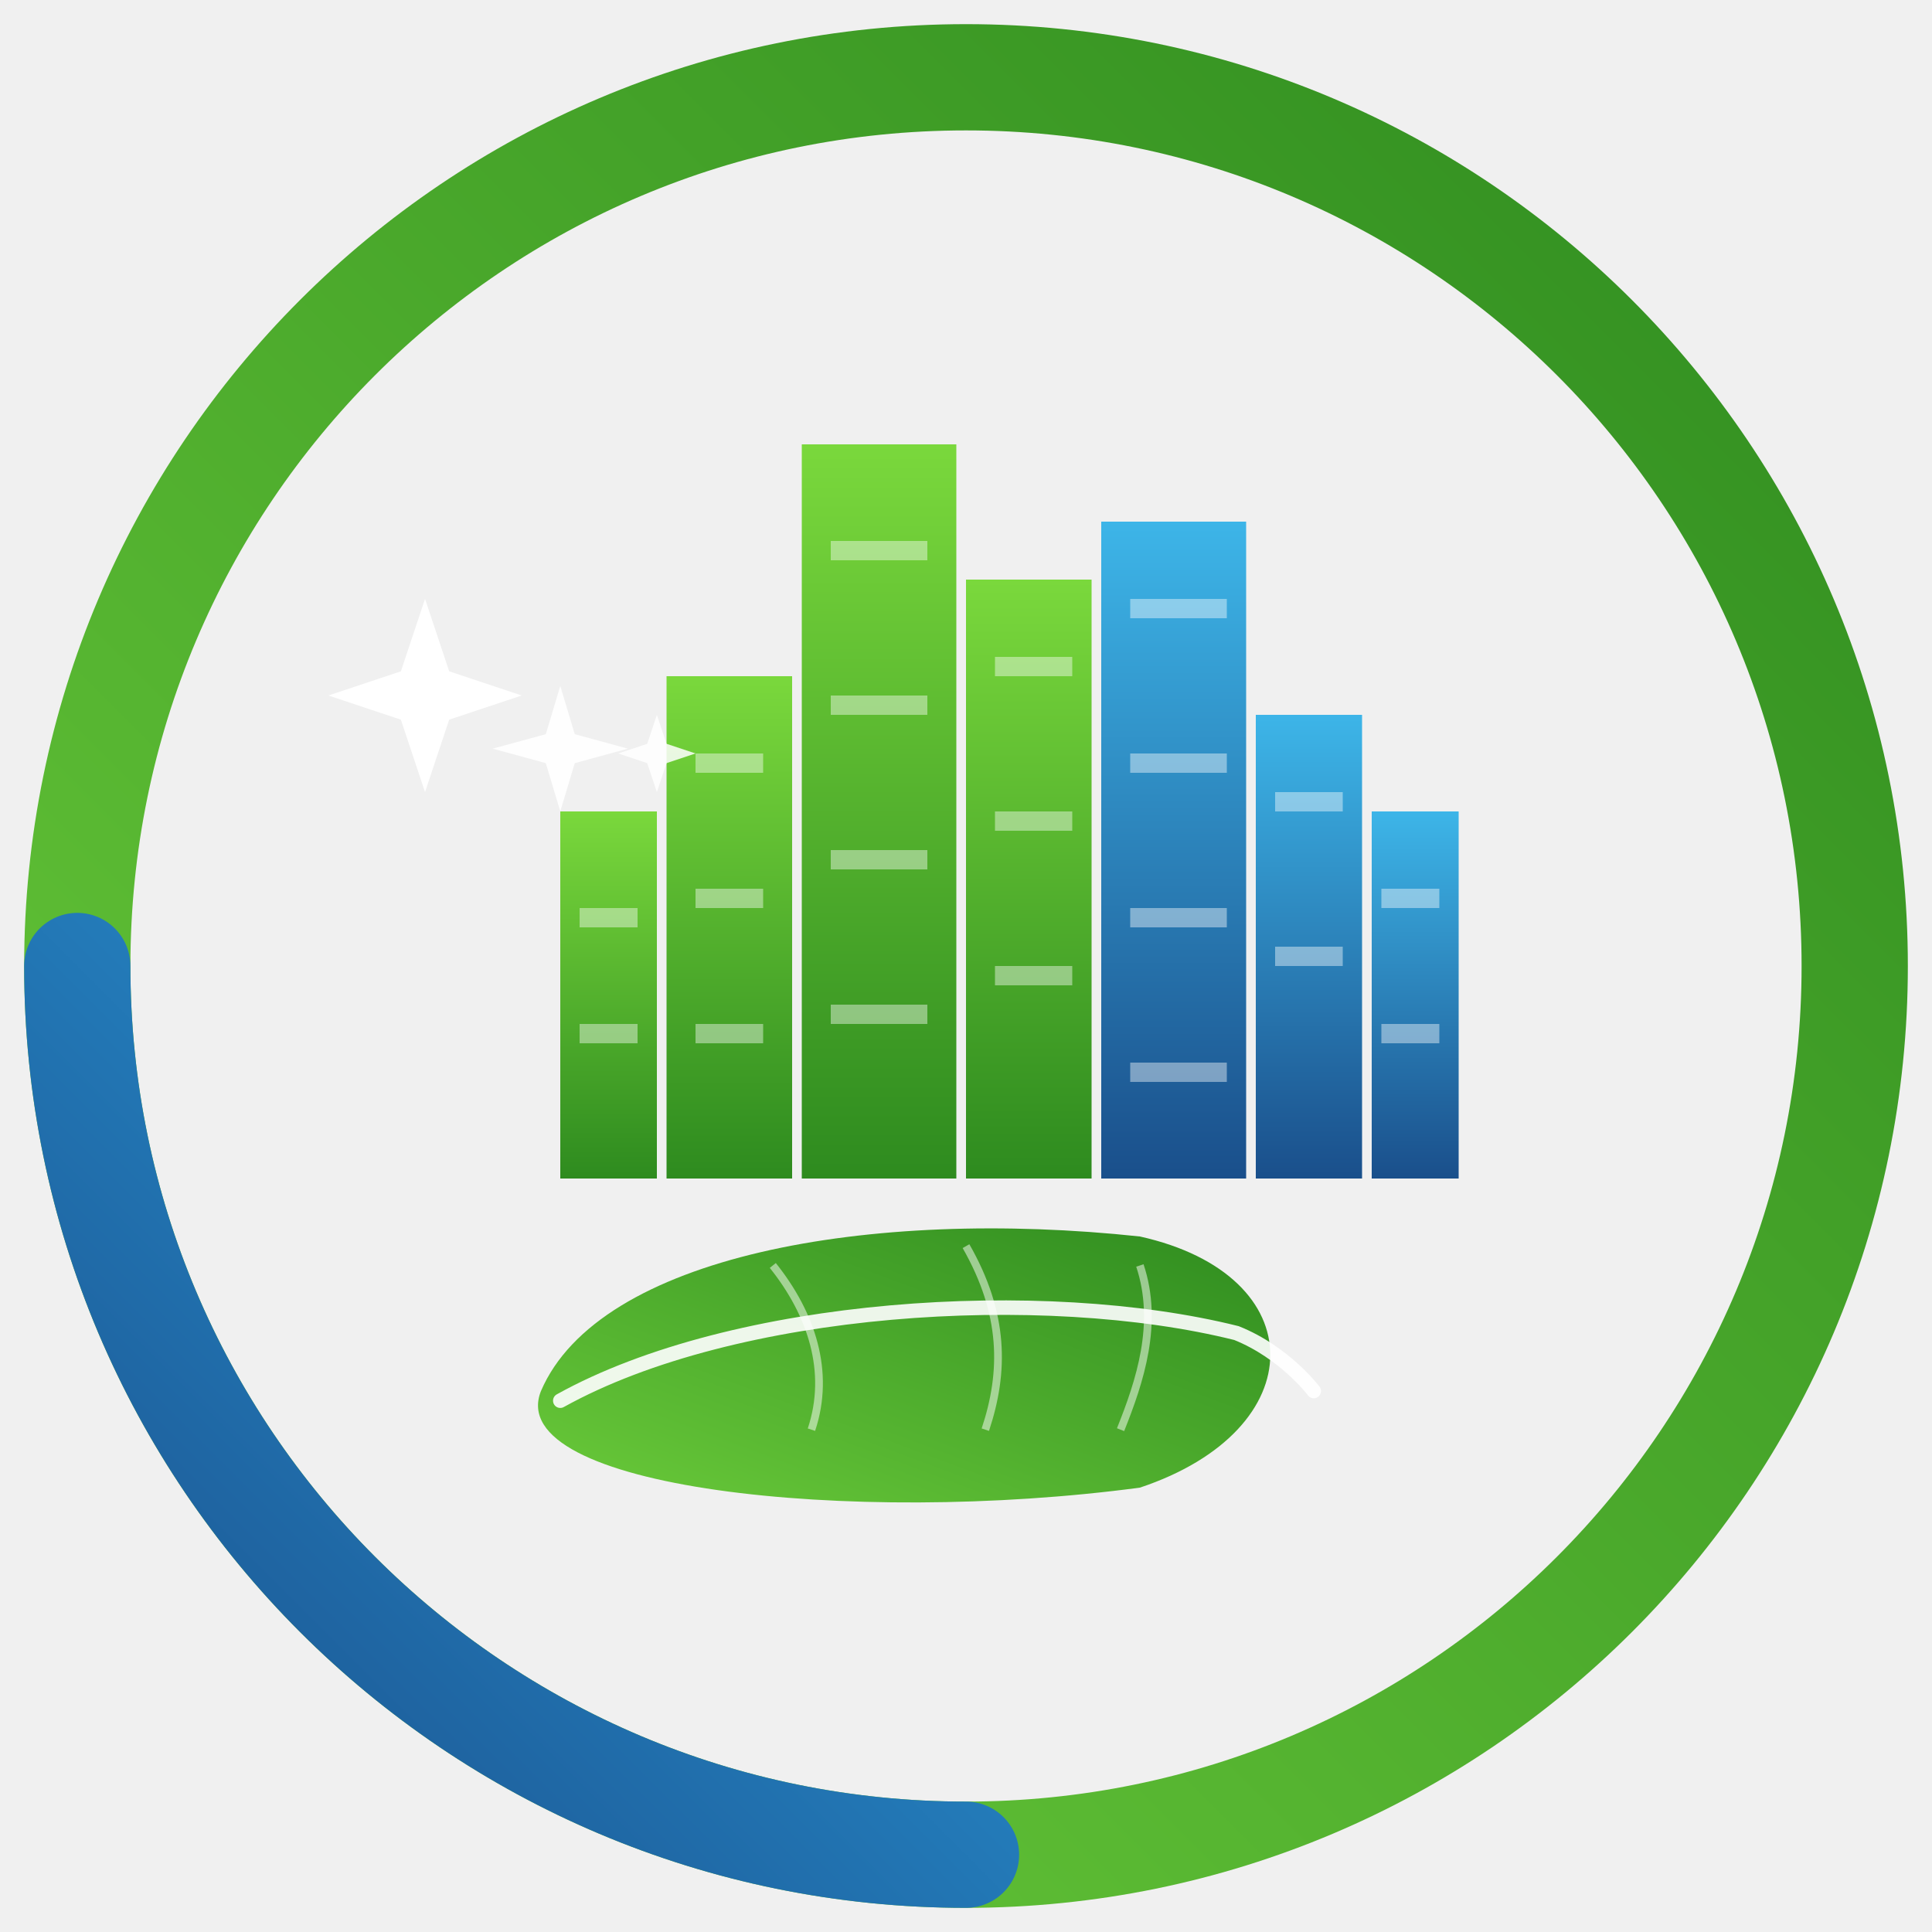
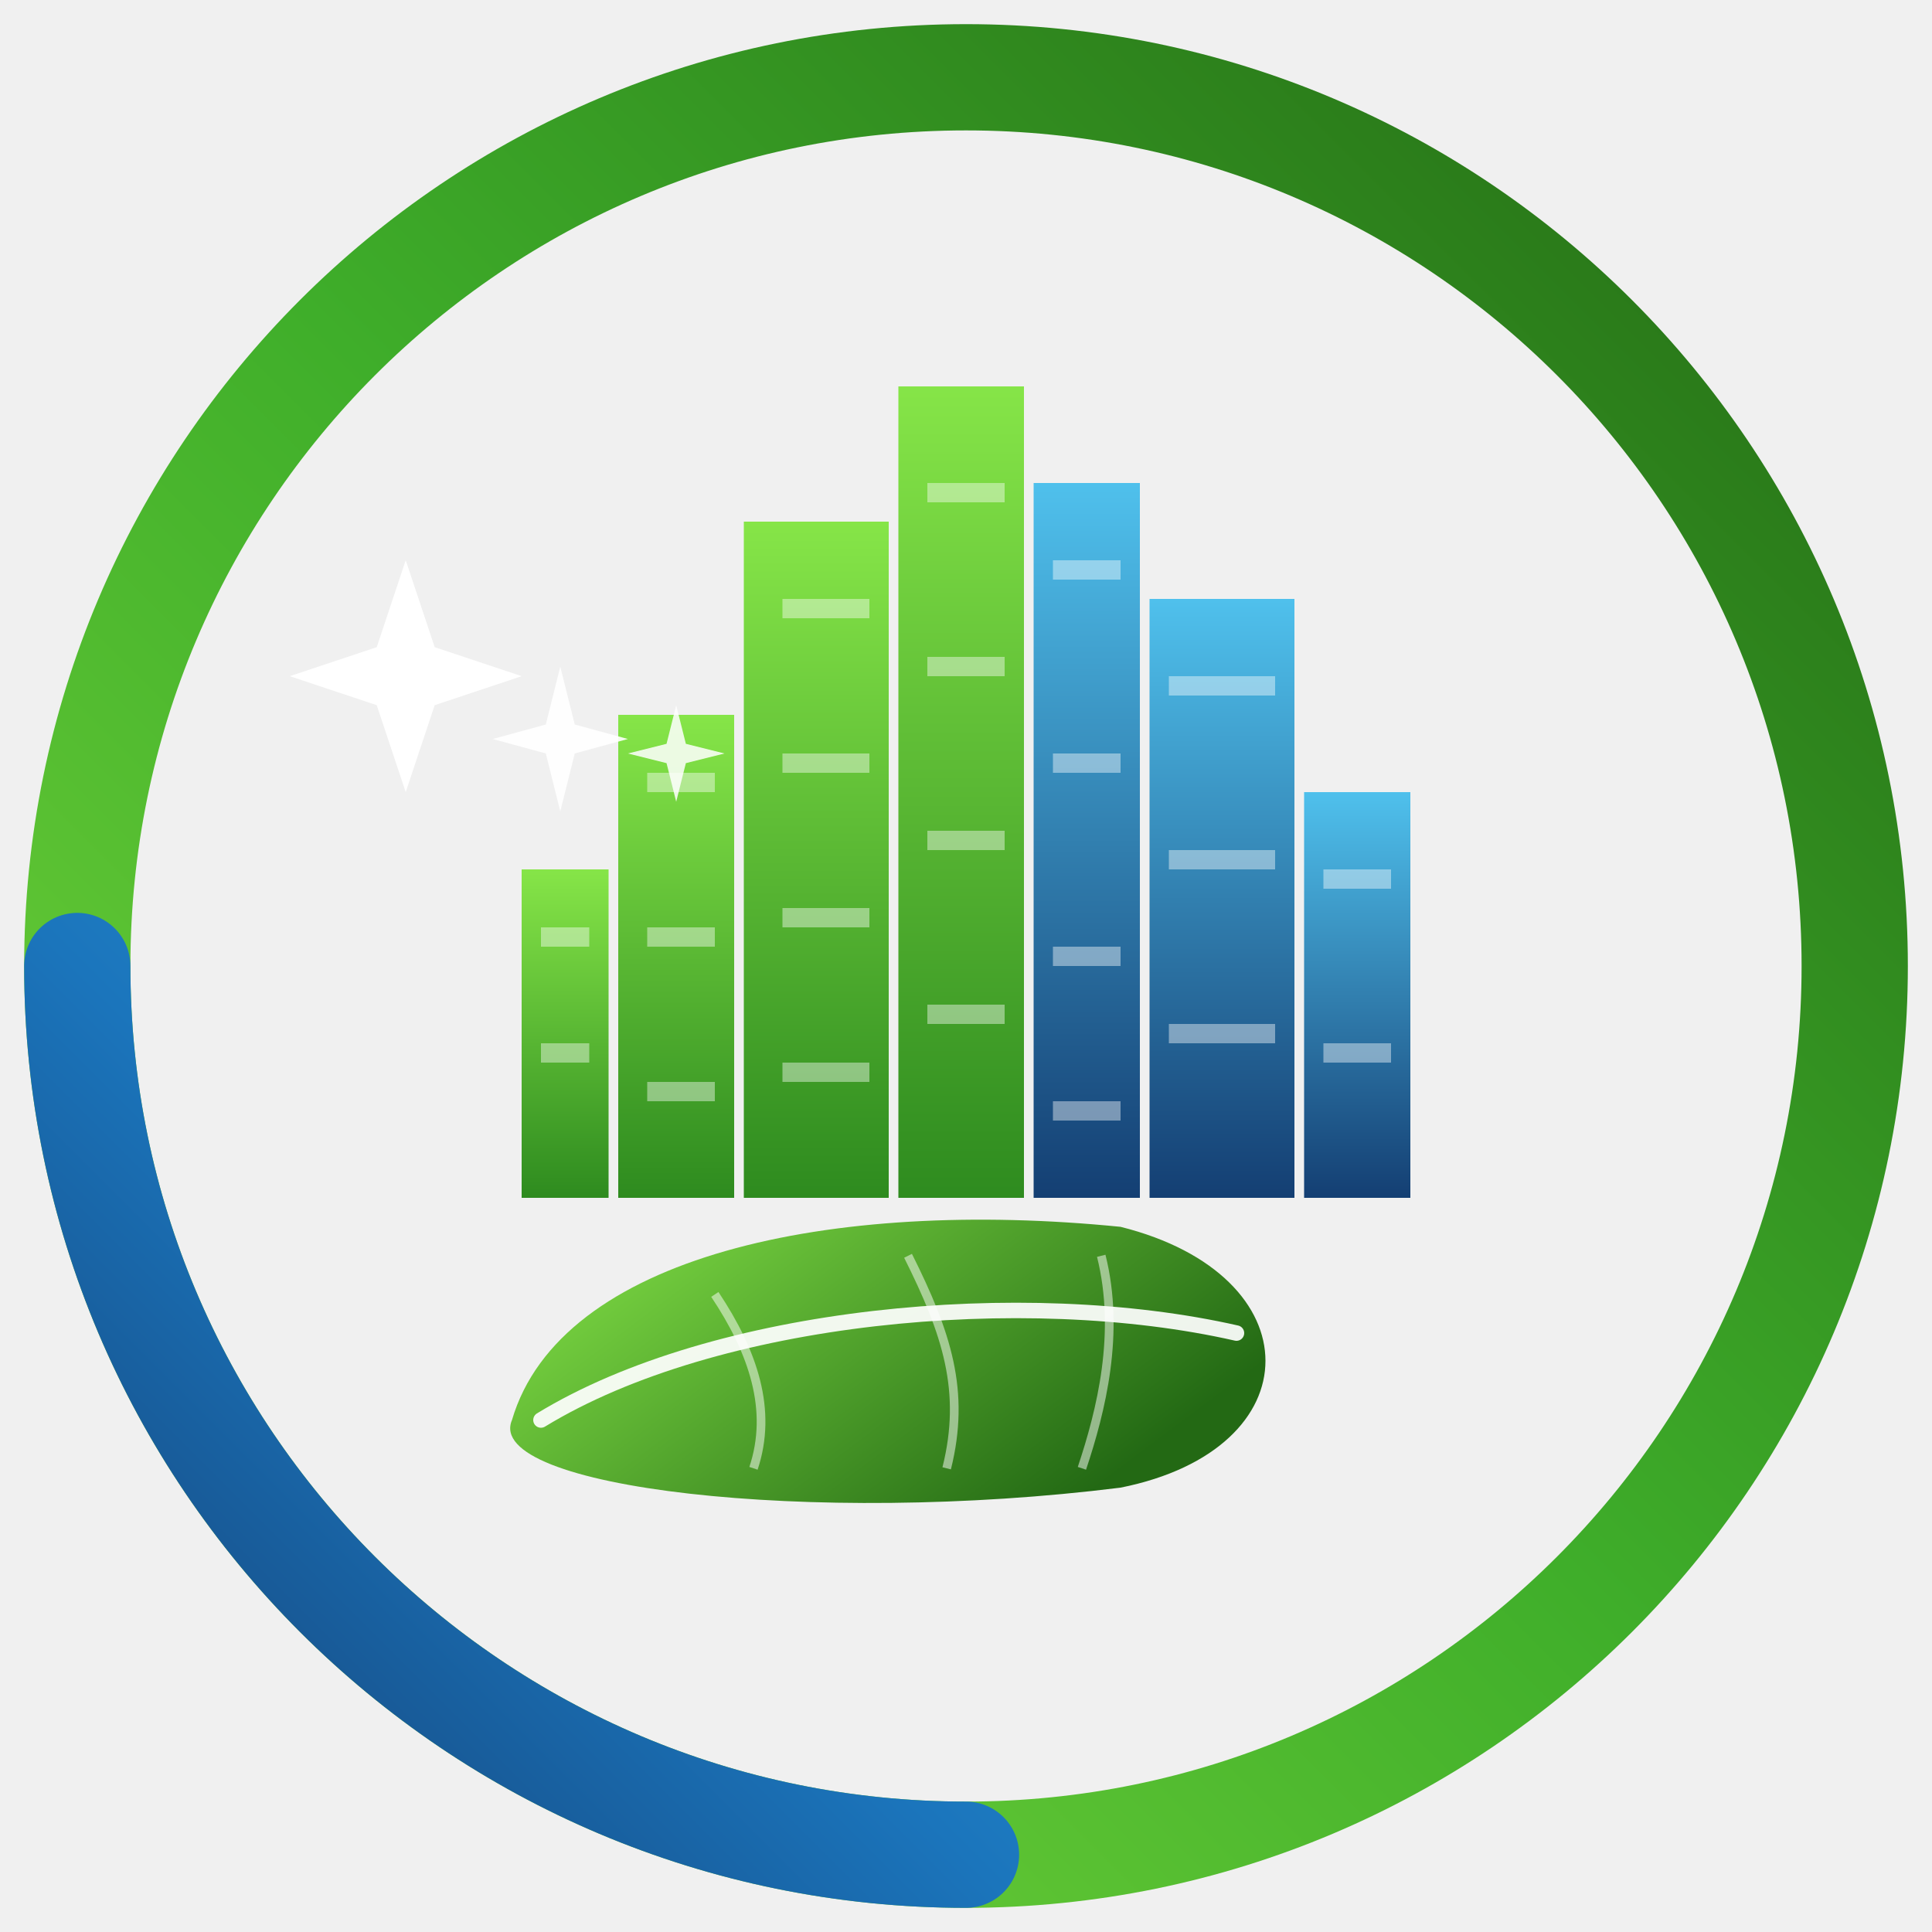
<svg xmlns="http://www.w3.org/2000/svg" viewBox="0 0 200 200" role="img" aria-label="ProClean">
  <defs>
-     <linearGradient id="mk-ribbonBlue" x1="0%" y1="100%" x2="100%" y2="0%">
-       <stop offset="0%" stop-color="#1A4F8B" />
+     <linearGradient id="mk-rb" x1="0%" y1="100%" x2="100%" y2="0%">
+       <stop offset="0%" stop-color="#143F73" />
+       <stop offset="50%" stop-color="#1B75BC" />
      <stop offset="100%" stop-color="#2BA0E0" />
    </linearGradient>
-     <linearGradient id="mk-ribbonGreen" x1="100%" y1="0%" x2="0%" y2="100%">
-       <stop offset="0%" stop-color="#2E8B1F" />
-       <stop offset="100%" stop-color="#6BCB3A" />
+     <linearGradient id="mk-rg" x1="100%" y1="0%" x2="0%" y2="100%">
+       <stop offset="0%" stop-color="#236914" />
+       <stop offset="50%" stop-color="#3FAE2A" />
+       <stop offset="100%" stop-color="#7AD83C" />
    </linearGradient>
-     <linearGradient id="mk-bldgGreen" x1="0%" y1="0%" x2="0%" y2="100%">
-       <stop offset="0%" stop-color="#7AD83C" />
+     <linearGradient id="mk-bG" x1="0%" y1="0%" x2="0%" y2="100%">
+       <stop offset="0%" stop-color="#86E548" />
      <stop offset="100%" stop-color="#2E8B1F" />
    </linearGradient>
-     <linearGradient id="mk-bldgBlue" x1="0%" y1="0%" x2="0%" y2="100%">
-       <stop offset="0%" stop-color="#3DB5E8" />
-       <stop offset="100%" stop-color="#1A4F8B" />
+     <linearGradient id="mk-bB" x1="0%" y1="0%" x2="0%" y2="100%">
+       <stop offset="0%" stop-color="#4FC0EC" />
+       <stop offset="100%" stop-color="#143F73" />
+     </linearGradient>
+     <linearGradient id="mk-lf" x1="0%" y1="0%" x2="100%" y2="50%">
+       <stop offset="0%" stop-color="#86E548" />
+       <stop offset="100%" stop-color="#236914" />
    </linearGradient>
  </defs>
-   <circle cx="100" cy="100" r="92" fill="none" stroke="url(#mk-ribbonGreen)" stroke-width="11" stroke-linecap="round" />
-   <path d="M 100,192 A 92,92 0 0,1 8,100" fill="none" stroke="url(#mk-ribbonBlue)" stroke-width="11" stroke-linecap="round" />
-   <g transform="translate(58,40)">
-     <rect x="0" y="44" width="10" height="38" fill="url(#mk-bldgGreen)" />
-     <rect x="11" y="30" width="13" height="52" fill="url(#mk-bldgGreen)" />
-     <rect x="25" y="6" width="16" height="76" fill="url(#mk-bldgGreen)" />
-     <rect x="42" y="20" width="13" height="62" fill="url(#mk-bldgGreen)" />
-     <rect x="56" y="14" width="15" height="68" fill="url(#mk-bldgBlue)" />
-     <rect x="72" y="34" width="11" height="48" fill="url(#mk-bldgBlue)" />
-     <rect x="84" y="44" width="9" height="38" fill="url(#mk-bldgBlue)" />
+   <circle cx="100" cy="100" r="92" fill="none" stroke="url(#mk-rg)" stroke-width="11" stroke-linecap="round" />
+   <path d="M 100,192 A 92,92 0 0,1 8,100" fill="none" stroke="url(#mk-rb)" stroke-width="11" stroke-linecap="round" />
+   <g transform="translate(54,40)">
+     <rect x="0" y="50" width="9" height="34" fill="url(#mk-bG)" />
+     <rect x="10" y="34" width="12" height="50" fill="url(#mk-bG)" />
+     <rect x="23" y="14" width="15" height="70" fill="url(#mk-bG)" />
+     <rect x="39" y="0" width="13" height="84" fill="url(#mk-bG)" />
+     <rect x="53" y="10" width="11" height="74" fill="url(#mk-bB)" />
+     <rect x="65" y="22" width="15" height="62" fill="url(#mk-bB)" />
+     <rect x="81" y="42" width="11" height="42" fill="url(#mk-bB)" />
    <g fill="#ffffff" opacity="0.42">
-       <rect x="2" y="54" width="6" height="2" />
-       <rect x="2" y="66" width="6" height="2" />
-       <rect x="14" y="38" width="7" height="2" />
-       <rect x="14" y="52" width="7" height="2" />
-       <rect x="14" y="66" width="7" height="2" />
-       <rect x="28" y="16" width="10" height="2" />
-       <rect x="28" y="32" width="10" height="2" />
-       <rect x="28" y="48" width="10" height="2" />
-       <rect x="28" y="64" width="10" height="2" />
-       <rect x="45" y="28" width="8" height="2" />
-       <rect x="45" y="44" width="8" height="2" />
-       <rect x="45" y="60" width="8" height="2" />
-       <rect x="59" y="22" width="10" height="2" />
-       <rect x="59" y="38" width="10" height="2" />
-       <rect x="59" y="54" width="10" height="2" />
-       <rect x="59" y="70" width="10" height="2" />
-       <rect x="74" y="42" width="7" height="2" />
-       <rect x="74" y="58" width="7" height="2" />
-       <rect x="85" y="52" width="6" height="2" />
-       <rect x="85" y="66" width="6" height="2" />
+       <rect x="2" y="56" width="5" height="2" />
+       <rect x="2" y="68" width="5" height="2" />
+       <rect x="13" y="40" width="7" height="2" />
+       <rect x="13" y="56" width="7" height="2" />
+       <rect x="13" y="72" width="7" height="2" />
+       <rect x="27" y="22" width="9" height="2" />
+       <rect x="27" y="38" width="9" height="2" />
+       <rect x="27" y="54" width="9" height="2" />
+       <rect x="27" y="70" width="9" height="2" />
+       <rect x="42" y="10" width="8" height="2" />
+       <rect x="42" y="28" width="8" height="2" />
+       <rect x="42" y="46" width="8" height="2" />
+       <rect x="42" y="64" width="8" height="2" />
+       <rect x="55" y="18" width="7" height="2" />
+       <rect x="55" y="38" width="7" height="2" />
+       <rect x="55" y="58" width="7" height="2" />
+       <rect x="55" y="74" width="7" height="2" />
+       <rect x="67" y="30" width="11" height="2" />
+       <rect x="67" y="48" width="11" height="2" />
+       <rect x="67" y="66" width="11" height="2" />
+       <rect x="83" y="50" width="7" height="2" />
+       <rect x="83" y="68" width="7" height="2" />
    </g>
  </g>
-   <g transform="translate(44,72)" fill="#ffffff">
-     <path d="M 0,-10 L 2.5,-2.5 L 10,0 L 2.5,2.5 L 0,10 L -2.5,2.5 L -10,0 L -2.5,-2.5 Z" />
-     <path d="M 14,12 L 15.5,7 L 21,5.5 L 15.5,4 L 14,-1 L 12.5,4 L 7,5.5 L 12.5,7 Z" opacity="0.9" />
-     <path d="M 24,2 L 25,5 L 28,6 L 25,7 L 24,10 L 23,7 L 20,6 L 23,5 Z" opacity="0.85" />
+   <g transform="translate(42,70)" fill="#ffffff">
+     <path d="M 0,-12 L 3,-3 L 12,0 L 3,3 L 0,12 L -3,3 L -12,0 L -3,-3 Z" />
+     <path d="M 16,14 L 17.5,8 L 23,6.5 L 17.5,5 L 16,-1 L 14.5,5 L 9,6.5 L 14.5,8 Z" opacity="0.9" />
+     <path d="M 28,3 L 29,7 L 33,8 L 29,9 L 28,13 L 27,9 L 23,8 L 27,7 Z" opacity="0.85" />
  </g>
-   <g transform="translate(58,140)">
-     <path d="M -2,4 C 4,-10 32,-15 60,-12 C 78,-8 78,8 60,14 C 30,18 -6,14 -2,4 Z" fill="url(#mk-ribbonGreen)" />
-     <path d="M 0,5 C 18,-5 50,-7 70,-2 C 75,0 78,4 78,4" stroke="#ffffff" stroke-width="1.5" fill="none" stroke-linecap="round" opacity="0.9" />
-     <path d="M 22,-9 C 26,-4 28,2 26,8" stroke="#ffffff" stroke-width="0.8" fill="none" opacity="0.5" />
-     <path d="M 42,-11 C 46,-4 46,2 44,8" stroke="#ffffff" stroke-width="0.8" fill="none" opacity="0.5" />
-     <path d="M 60,-9 C 62,-3 60,3 58,8" stroke="#ffffff" stroke-width="0.8" fill="none" opacity="0.5" />
+   <g transform="translate(56,142)">
+     <path d="M -3,5 C 2,-12 30,-18 60,-15 C 80,-10 80,8 60,12 C 28,16 -6,12 -3,5 Z" fill="url(#mk-lf)" />
+     <path d="M 0,5 C 18,-6 50,-9 72,-4" stroke="#ffffff" stroke-width="1.6" fill="none" stroke-linecap="round" opacity="0.92" />
+     <path d="M 18,-8 C 22,-2 24,4 22,10" stroke="#ffffff" stroke-width="0.9" fill="none" opacity="0.5" />
+     <path d="M 38,-12 C 42,-4 44,2 42,10" stroke="#ffffff" stroke-width="0.9" fill="none" opacity="0.5" />
+     <path d="M 58,-12 C 60,-4 58,4 56,10" stroke="#ffffff" stroke-width="0.9" fill="none" opacity="0.5" />
  </g>
</svg>
